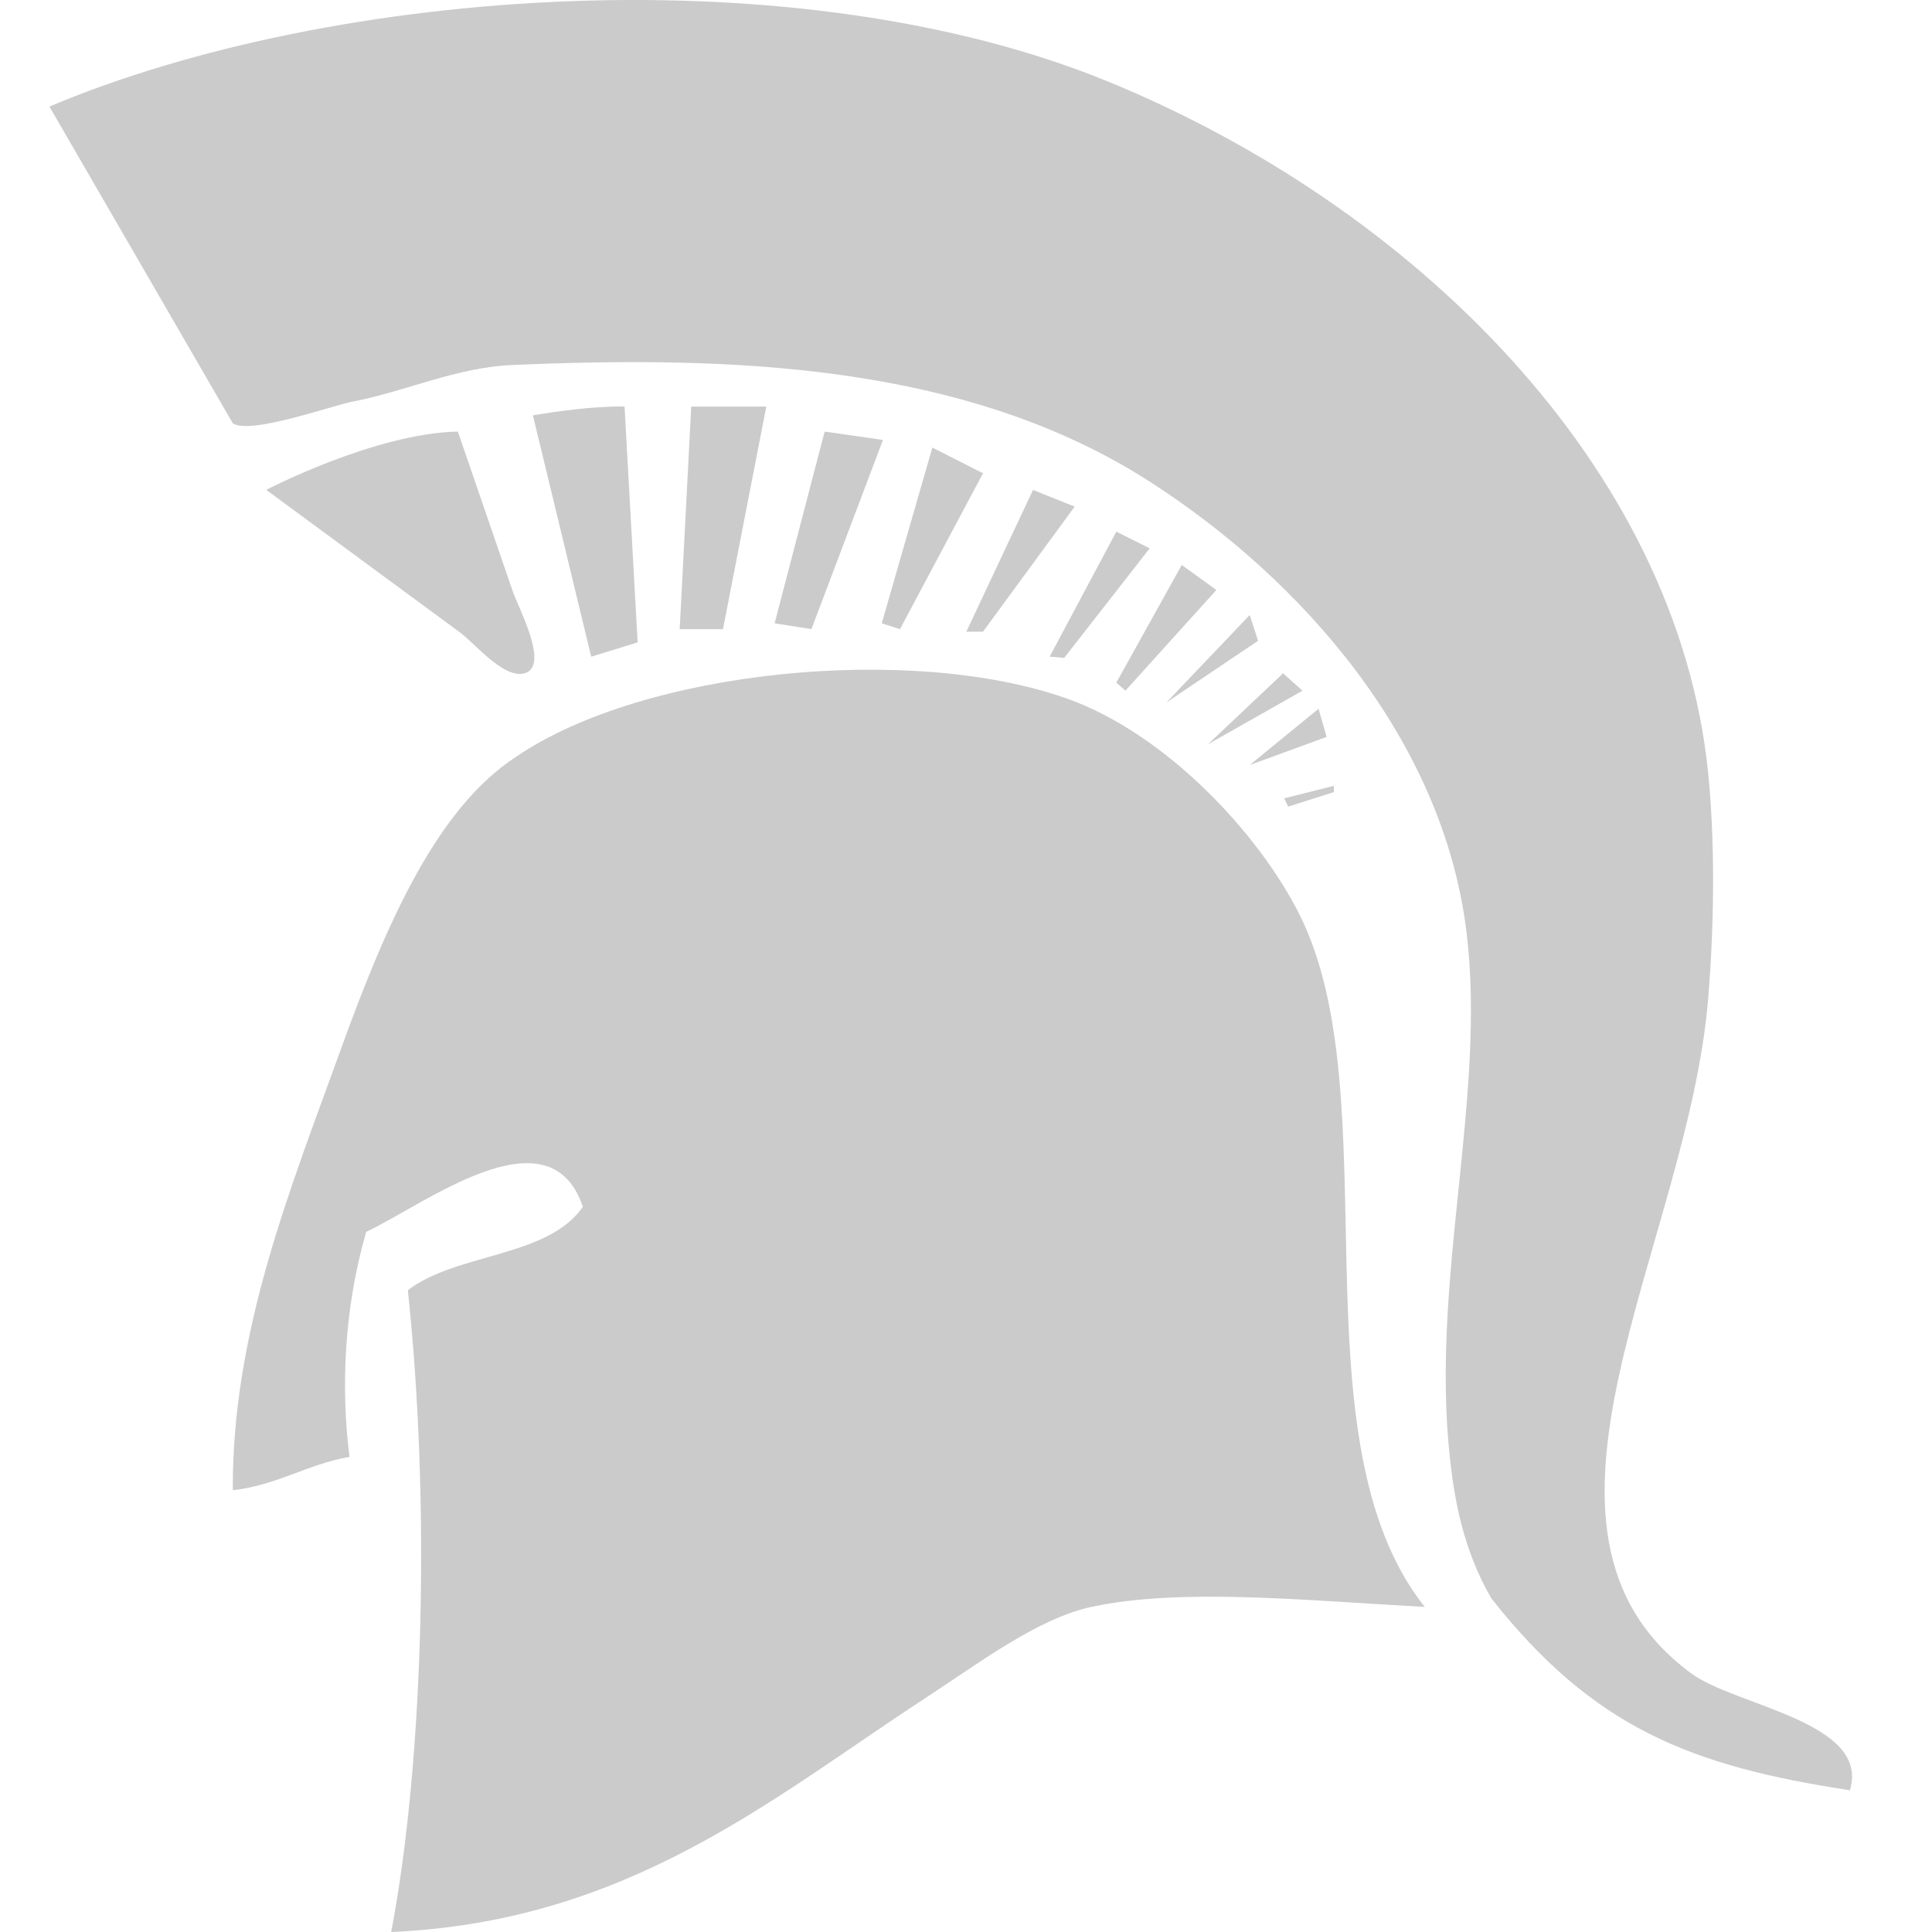
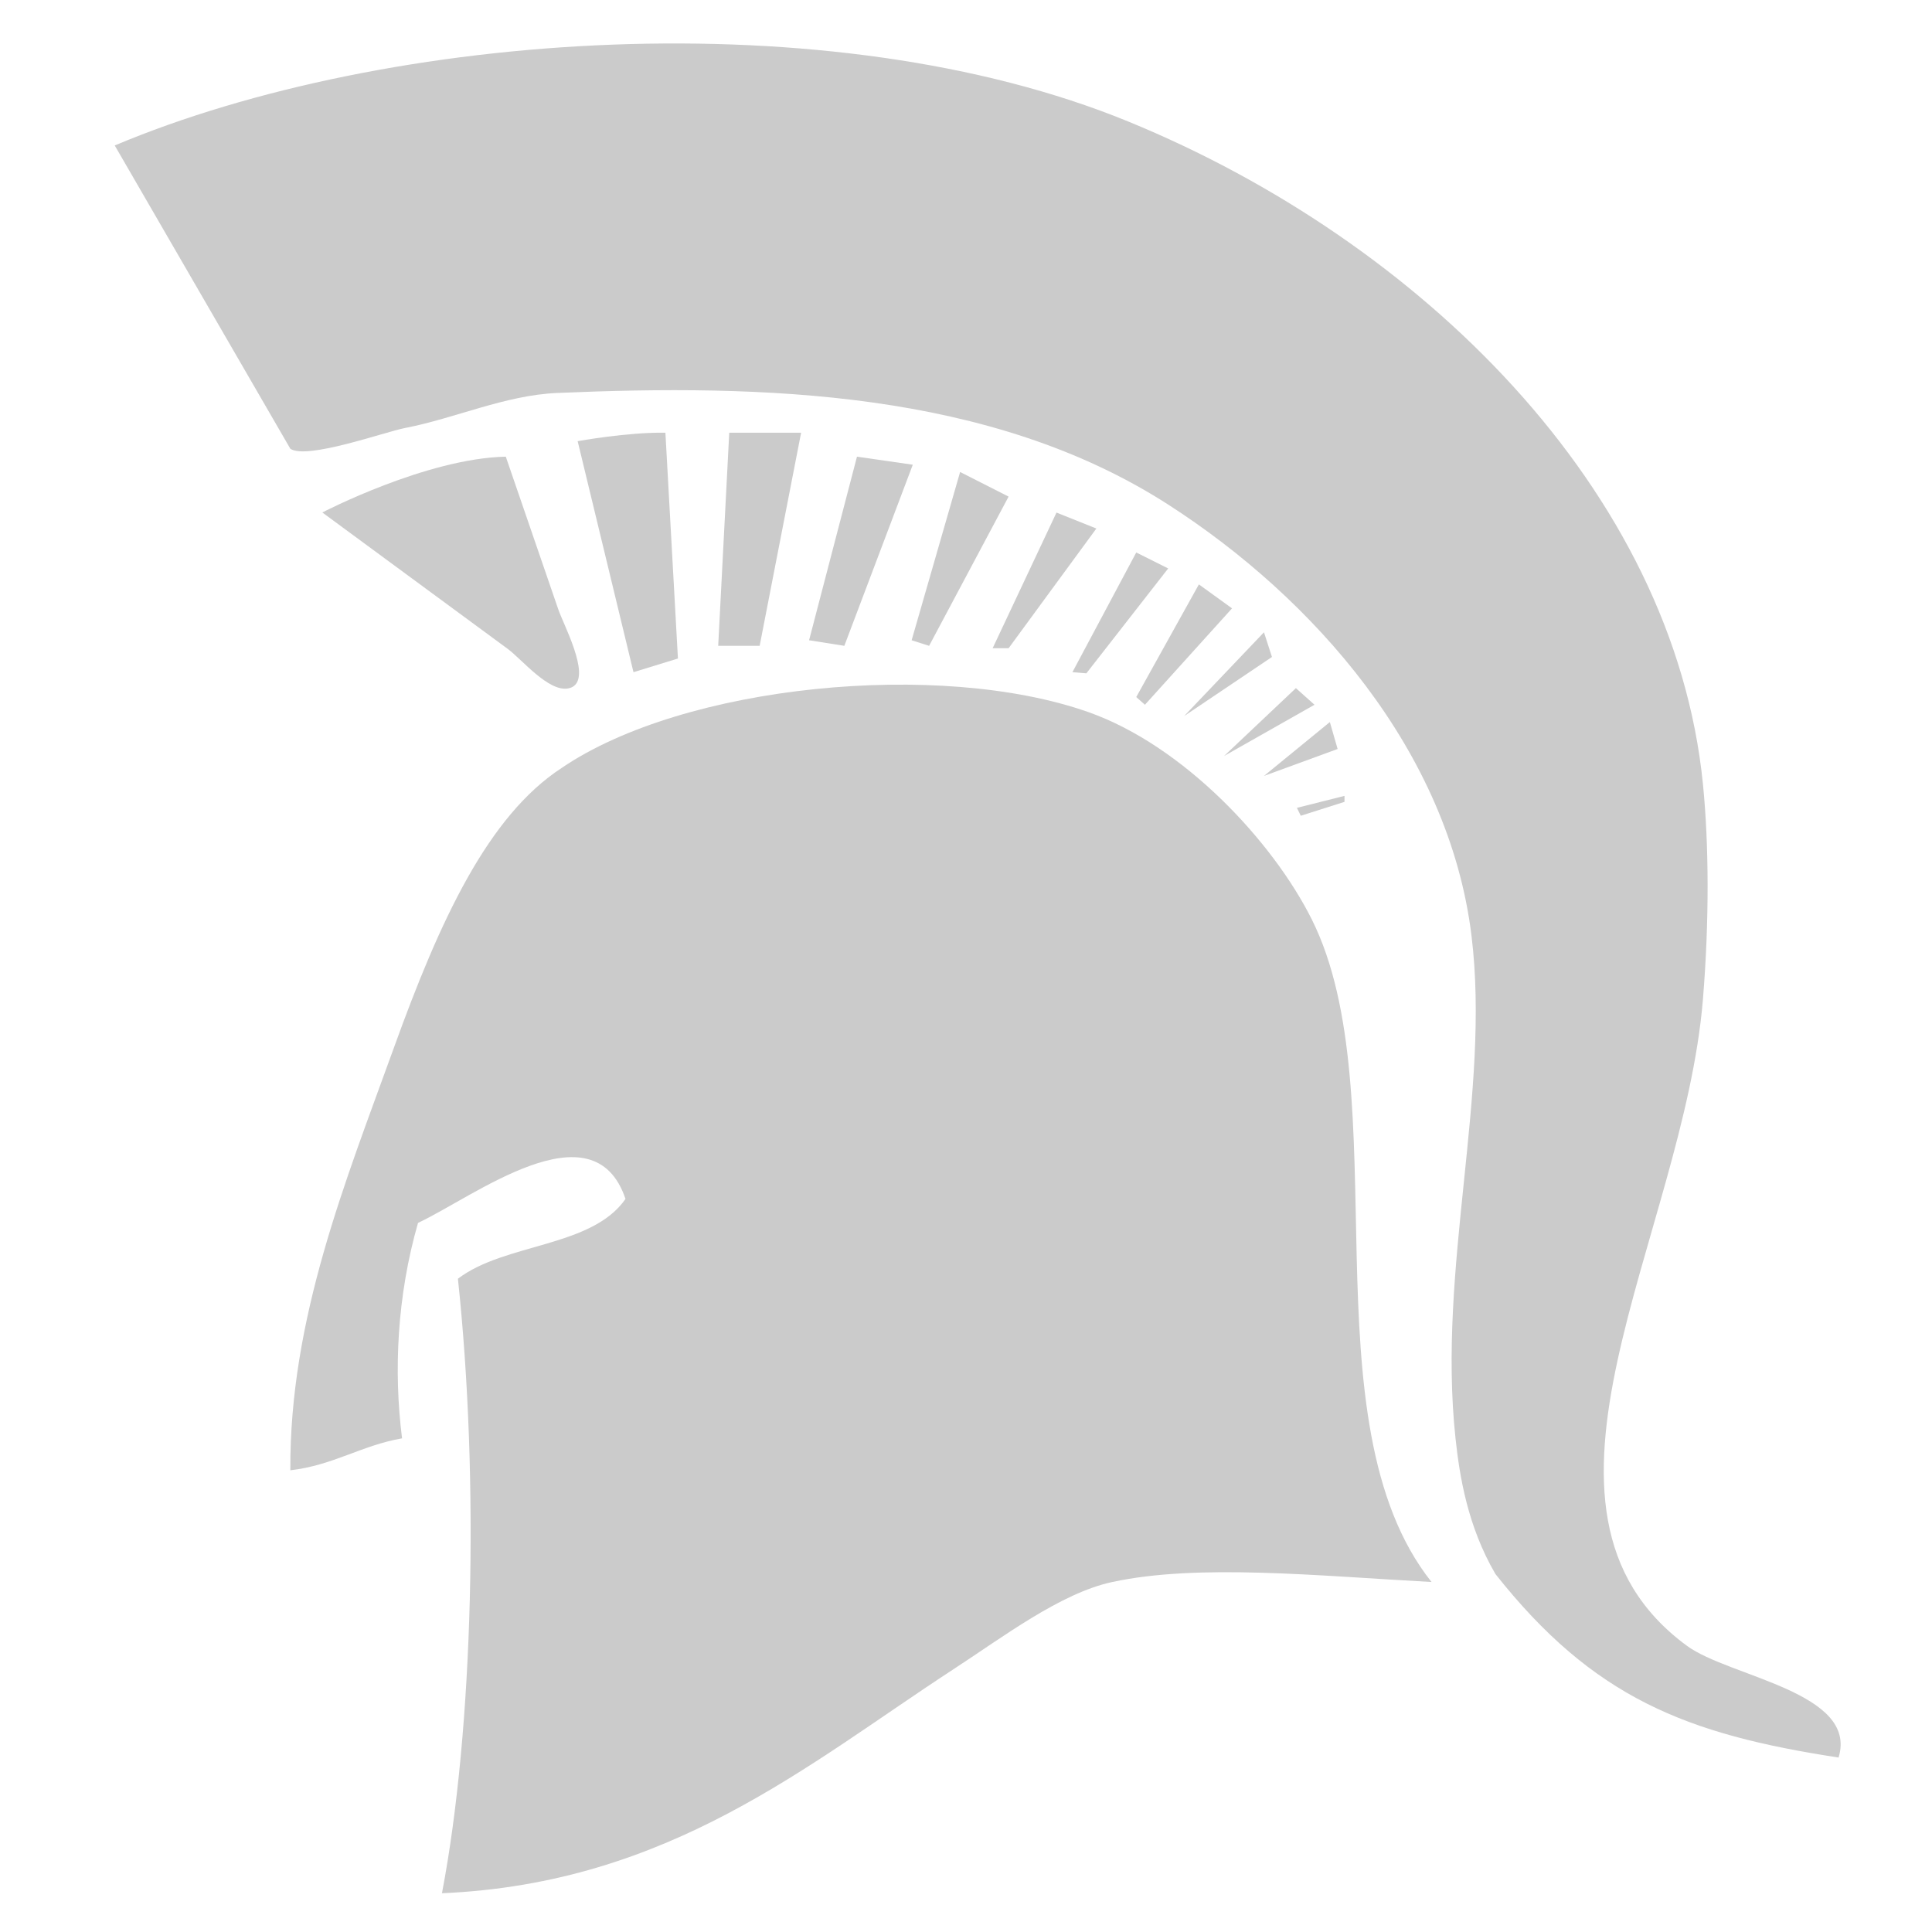
- <svg xmlns="http://www.w3.org/2000/svg" height="100px" width="100px" fill="#CBCBCB" version="1.1" x="0px" y="0px" viewBox="0 0 100 100" enable-background="new 0 0 100 100" xml:space="preserve">
-   <path fill-rule="evenodd" clip-rule="evenodd" fill="#CBCBCB" d="M95.75,92.664c-8.234-1.257-13.26-3.228-18.553-9.923  c-1.504-2.583-1.936-5.278-2.156-7.333c-0.994-9.232,1.91-18.642,0.863-27.183c-1.225-9.973-8.545-18.249-16.396-23.297  c-9.628-6.191-21.948-6.51-33.036-6.034c-2.83,0.124-5.501,1.37-8.233,1.897c-1.065,0.205-5.304,1.725-6.189,1.119L2.557,5.514  c14.792-6.224,38.725-7.881,54.796-1.293c15.766,6.462,29.471,19.899,31.063,35.808c0.324,3.245,0.35,7.373,0,11.648  c-1.055,12.831-10.957,27.535-0.865,34.947C89.838,88.306,96.826,89.123,95.75,92.664z" />
-   <path fill-rule="evenodd" clip-rule="evenodd" fill="#CBCBCB" d="M73.744,83.174c-6.211-0.336-12.607-1-17.258,0  c-2.797,0.601-5.899,2.967-8.627,4.743C40.022,93.029,32.548,99.469,20.247,100c1.705-8.911,2.021-22.388,0.863-33.22  c2.524-1.936,7.239-1.682,9.059-4.315c-1.735-5.149-8.26-0.072-11.216,1.295c-1.137,3.958-1.322,8.021-0.863,11.648  c-2.204,0.384-3.717,1.458-6.04,1.727c-0.044-8.216,2.98-15.592,5.608-22.868c2.479-6.865,5.078-12.505,9.061-15.101  c6.617-4.509,20.44-5.854,28.475-3.019c5.125,1.806,9.965,6.976,12.082,11.217C72.01,56.864,66.844,74.491,73.744,83.174z" />
-   <path fill-rule="evenodd" clip-rule="evenodd" fill="#CBCBCB" d="M27.383,34.734c-0.083,0.064-0.188,0.109-0.317,0.133  c-1.064,0.197-2.506-1.581-3.27-2.143c-1.52-1.118-3.039-2.235-4.558-3.353c-1.819-1.339-3.638-2.677-5.458-4.016  c0,0,5.618-2.927,9.918-3.017c0.946,2.752,1.893,5.505,2.839,8.258C26.83,31.446,28.246,34.072,27.383,34.734z" />
-   <path fill-rule="evenodd" clip-rule="evenodd" fill="#CBCBCB" d="M30.601,33.989L27.583,21.5c0,0,2.738-0.496,4.744-0.456  l0.677,12.206L30.601,33.989z" />
-   <polygon fill-rule="evenodd" clip-rule="evenodd" fill="#CBCBCB" points="35.181,32.564 35.778,21.044 39.663,21.044 37.422,32.564   " />
-   <polygon fill-rule="evenodd" clip-rule="evenodd" fill="#CBCBCB" points="40.094,32.263 42.683,22.339 45.701,22.773 42,32.564 " />
-   <polygon fill-rule="evenodd" clip-rule="evenodd" fill="#CBCBCB" points="45.638,32.263 48.259,23.167 50.88,24.497 46.583,32.564   " />
-   <polygon fill-rule="evenodd" clip-rule="evenodd" fill="#CBCBCB" points="50.017,32.695 53.469,25.359 55.625,26.222 50.88,32.695   " />
-   <polygon fill-rule="evenodd" clip-rule="evenodd" fill="#CBCBCB" points="54.33,33.989 57.781,27.518 59.508,28.381 55.084,34.051   " />
-   <polygon fill-rule="evenodd" clip-rule="evenodd" fill="#CBCBCB" points="57.781,35.333 61.167,29.243 62.959,30.538 58.25,35.75   " />
-   <polygon fill-rule="evenodd" clip-rule="evenodd" fill="#CBCBCB" points="60.37,36.361 64.686,31.832 65.117,33.167 " />
-   <polygon fill-rule="evenodd" clip-rule="evenodd" fill="#CBCBCB" points="62.529,38.52 66.412,34.851 67.417,35.75 " />
-   <polygon fill-rule="evenodd" clip-rule="evenodd" fill="#CBCBCB" points="64.686,39.597 68.247,36.685 68.667,38.141 " />
-   <polygon fill-rule="evenodd" clip-rule="evenodd" fill="#CBCBCB" points="66.467,41.323 69.039,40.676 69.039,40.999 66.676,41.75   " />
+ <svg xmlns="http://www.w3.org/2000/svg" enable-background="new 0 0 100 100" fill="#cbcbcb" version="1.1" viewBox="0 0 16 16" xml:space="preserve">
+   <g transform="matrix(.15319 0 0 .15319 .55845 .35998)" clip-rule="evenodd" fill="#cbcbcb" fill-rule="evenodd">
+     <path d="m95.75 92.664c-8.234-1.257-13.26-3.228-18.553-9.923-1.504-2.583-1.936-5.278-2.156-7.333-0.994-9.232 1.91-18.642 0.863-27.183-1.225-9.973-8.545-18.249-16.396-23.297-9.628-6.191-21.948-6.51-33.036-6.034-2.83 0.124-5.501 1.37-8.233 1.897-1.065 0.205-5.304 1.725-6.189 1.119l-9.493-16.396c14.792-6.224 38.725-7.881 54.796-1.293 15.766 6.462 29.471 19.899 31.063 35.808 0.324 3.245 0.35 7.373 0 11.648-1.055 12.831-10.957 27.535-0.865 34.947 2.287 1.682 9.275 2.499 8.199 6.04z" />
+     <path d="m73.744 83.174c-6.211-0.336-12.607-1-17.258 0-2.797 0.601-5.899 2.967-8.627 4.743-7.837 5.112-15.311 11.552-27.612 12.083 1.705-8.911 2.021-22.388 0.863-33.22 2.524-1.936 7.239-1.682 9.059-4.315-1.735-5.149-8.26-0.072-11.216 1.295-1.137 3.958-1.322 8.021-0.863 11.648-2.204 0.384-3.717 1.458-6.04 1.727-0.044-8.216 2.98-15.592 5.608-22.868 2.479-6.865 5.078-12.505 9.061-15.101 6.617-4.509 20.44-5.854 28.475-3.019 5.125 1.806 9.965 6.976 12.082 11.217 4.734 9.5-0.432 27.127 6.468 35.81z" />
+     <path d="m27.383 34.734c-0.083 0.064-0.188 0.109-0.317 0.133-1.064 0.197-2.506-1.581-3.27-2.143-1.52-1.118-3.039-2.235-4.558-3.353-1.819-1.339-3.638-2.677-5.458-4.016 0 0 5.618-2.927 9.918-3.017 0.946 2.752 1.893 5.505 2.839 8.258 0.293 0.85 1.709 3.476 0.846 4.138z" />
+     <path d="m30.601 33.989-3.018-12.489s2.738-0.496 4.744-0.456l0.677 12.206z" />
+     <polygon points="39.663 21.044 37.422 32.564 35.181 32.564 35.778 21.044" />
+     <polygon points="45.701 22.773 42 32.564 40.094 32.263 42.683 22.339" />
+     <polygon points="50.88 24.497 46.583 32.564 45.638 32.263 48.259 23.167" />
+     <polygon points="55.625 26.222 50.88 32.695 50.017 32.695 53.469 25.359" />
+     <polygon points="59.508 28.381 55.084 34.051 54.33 33.989 57.781 27.518" />
+     <polygon points="62.959 30.538 58.25 35.75 57.781 35.333 61.167 29.243" />
+     <polygon points="60.37 36.361 64.686 31.832 65.117 33.167" />
+     <polygon points="62.529 38.52 66.412 34.851 67.417 35.75" />
+     <polygon points="64.686 39.597 68.247 36.685 68.667 38.141" />
+     <polygon points="69.039 40.999 66.676 41.75 66.467 41.323 69.039 40.676" />
+   </g>
</svg>
